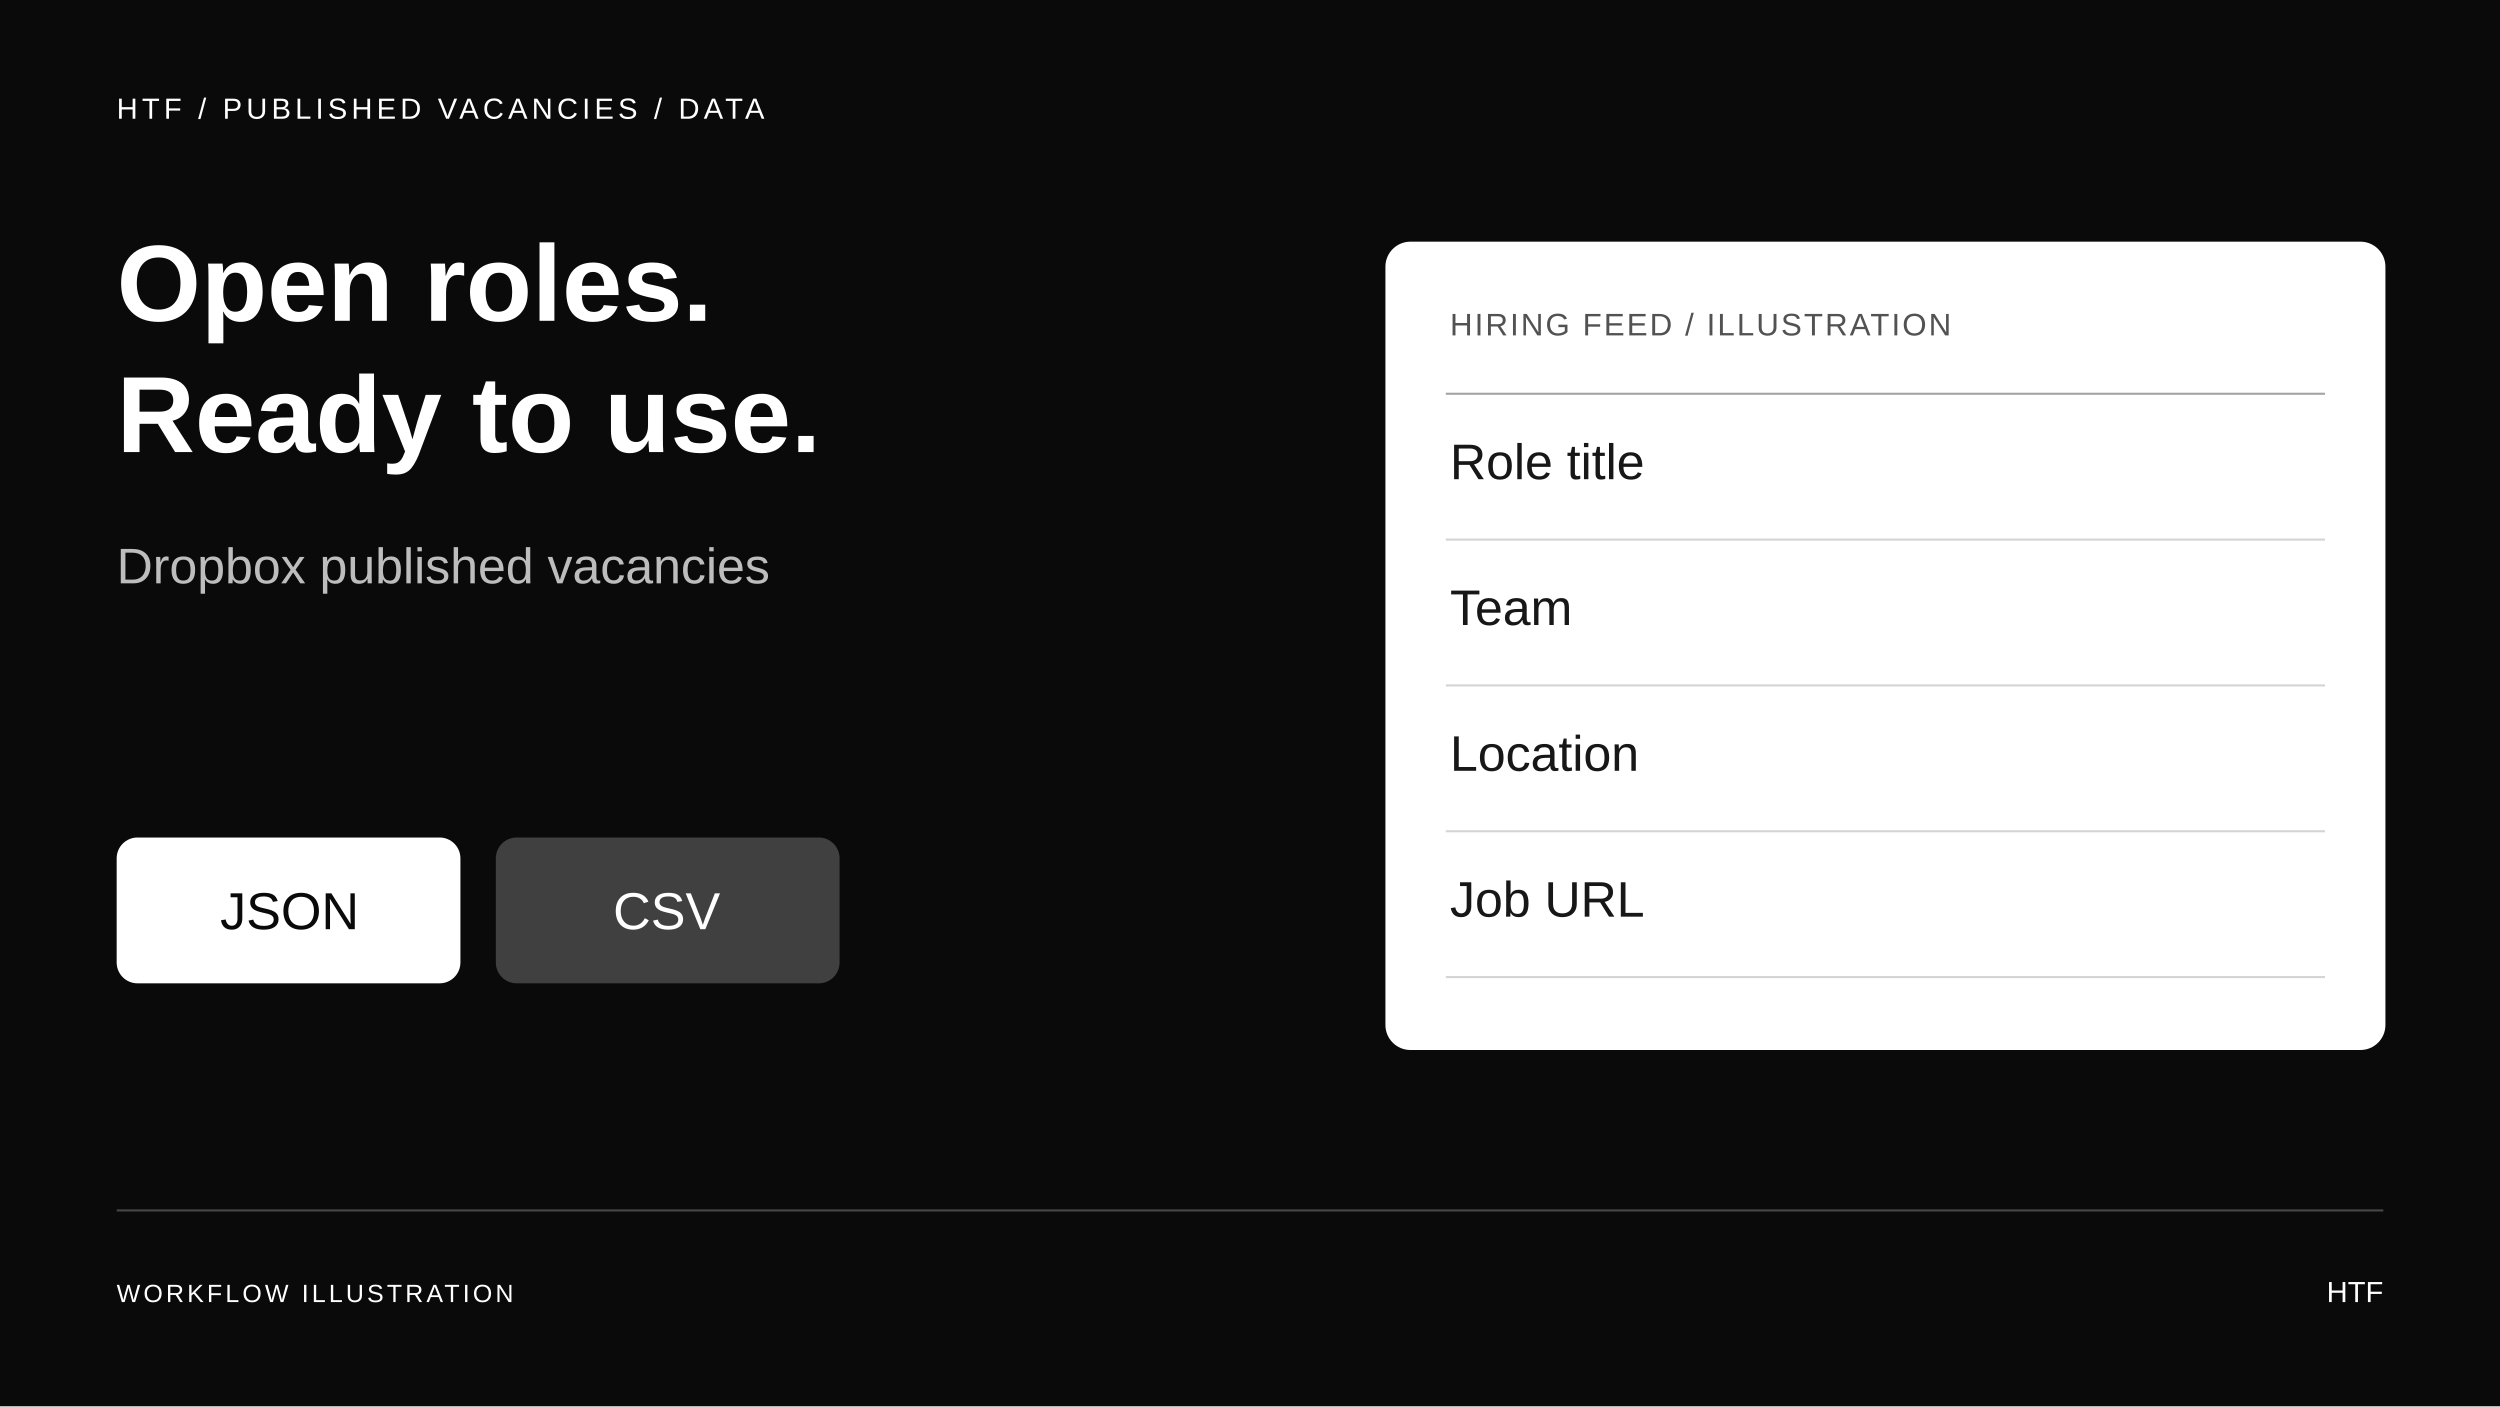
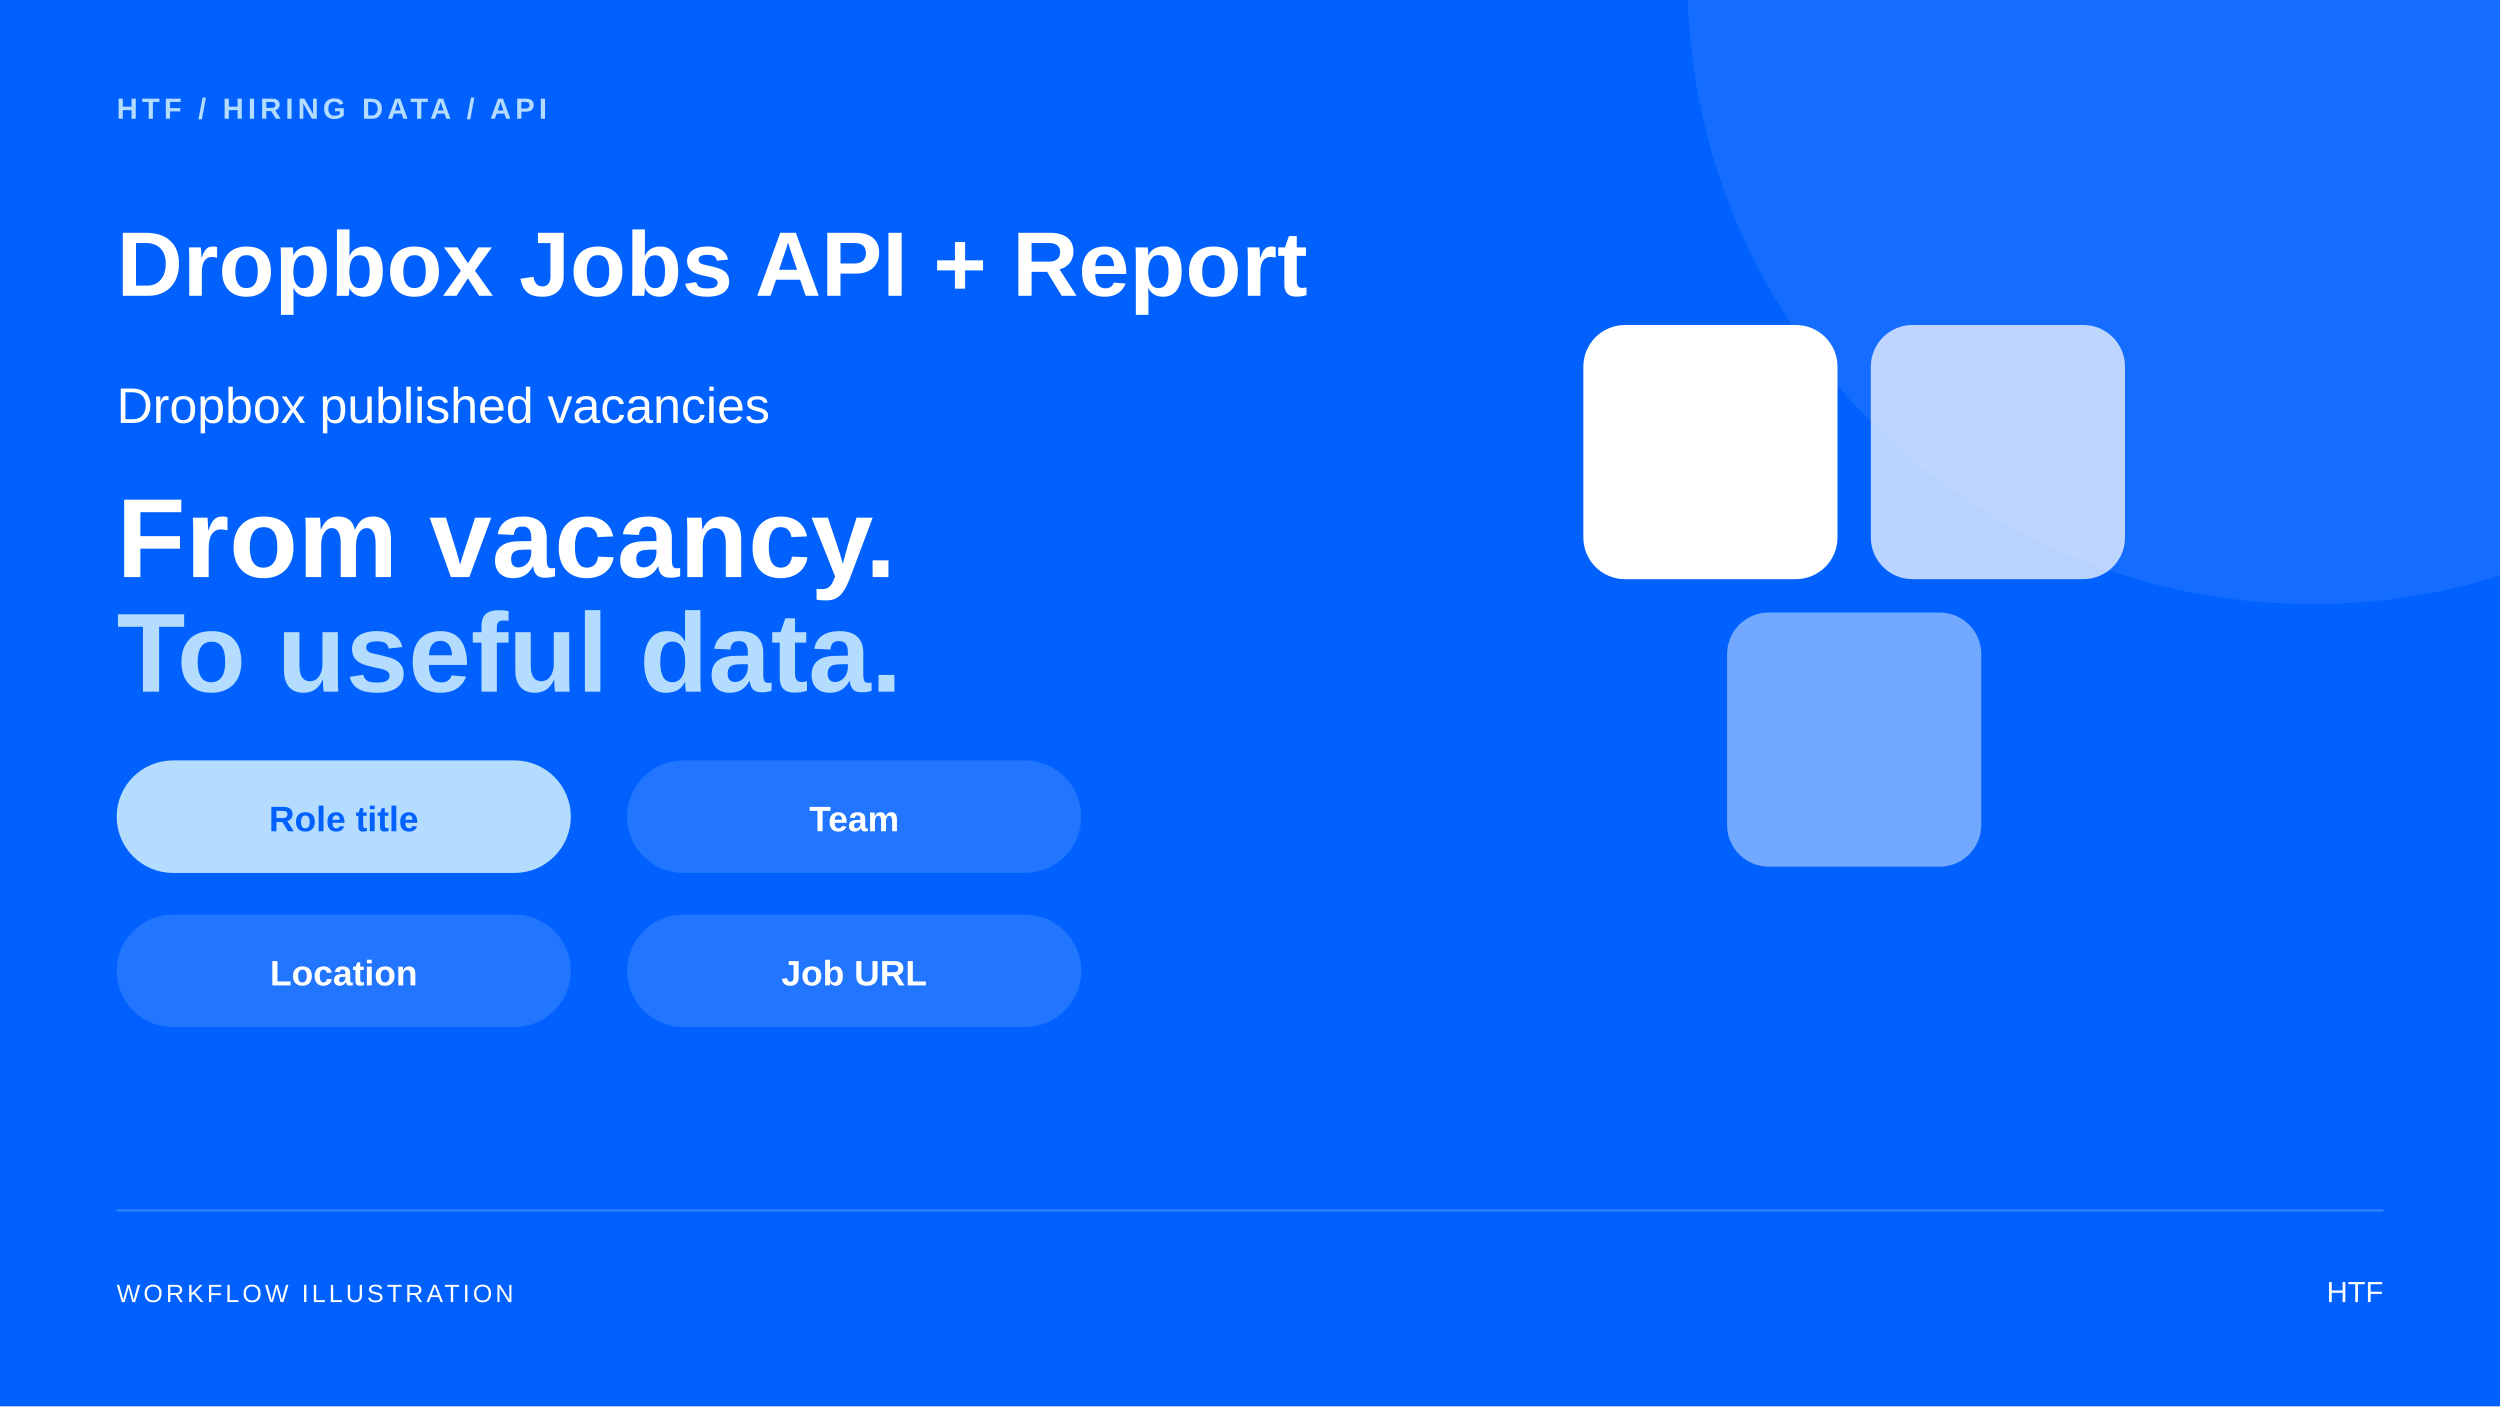
<svg xmlns="http://www.w3.org/2000/svg" width="1200" height="675" viewBox="0 0 1200 675" role="img">
-   <rect width="1200" height="675" fill="#0a0a0a" />
-   <text x="56" y="57" fill="#ffffff" font-family="Arial,sans-serif" font-size="14" letter-spacing="2">HTF / PUBLISHED VACANCIES / DATA</text>
-   <text x="56" y="154" fill="#ffffff" font-family="Arial,sans-serif" font-size="52" font-weight="700">Open roles.</text>
-   <text x="56" y="217" fill="#ffffff" font-family="Arial,sans-serif" font-size="52" font-weight="700">Ready to use.</text>
-   <text x="56" y="280" fill="#bdbdbd" font-family="Arial,sans-serif" font-size="24">Dropbox published vacancies</text>
-   <rect x="665" y="116" width="480" height="388" rx="12" fill="#ffffff" />
-   <text x="696" y="161" fill="#525252" font-family="Arial,sans-serif" font-size="15" letter-spacing="1">HIRING FEED / ILLUSTRATION</text>
-   <path d="M694 189H1116" fill="none" stroke="#a3a3a3" />
-   <text x="696" y="230" fill="#171717" font-family="Arial,sans-serif" font-size="24">Role title</text>
-   <path d="M694 259H1116" fill="none" stroke="#d4d4d4" />
-   <text x="696" y="300" fill="#171717" font-family="Arial,sans-serif" font-size="24">Team</text>
-   <path d="M694 329H1116" fill="none" stroke="#d4d4d4" />
-   <text x="696" y="370" fill="#171717" font-family="Arial,sans-serif" font-size="24">Location</text>
-   <path d="M694 399H1116" fill="none" stroke="#d4d4d4" />
-   <text x="696" y="440" fill="#171717" font-family="Arial,sans-serif" font-size="24">Job URL</text>
-   <path d="M694 469H1116" fill="none" stroke="#d4d4d4" />
-   <rect x="56" y="402" width="165" height="70" rx="10" fill="#ffffff" />
-   <text x="139" y="446" fill="#0a0a0a" font-family="Arial,sans-serif" font-size="25" text-anchor="middle">JSON</text>
-   <rect x="238" y="402" width="165" height="70" rx="10" fill="#404040" />
-   <text x="320" y="446" fill="#ffffff" font-family="Arial,sans-serif" font-size="25" text-anchor="middle">CSV</text>
-   <path d="M56 581H1144" fill="none" stroke="#ffffff" opacity=".25" />
+   <rect width="1200" height="675" fill="#0061ff" />
+   <circle cx="1110" cy="-10" r="300" fill="#ffffff" opacity=".08" />
+   <text x="56" y="57" fill="#b4dcff" font-family="Arial,sans-serif" font-size="14" font-weight="700" letter-spacing="2">HTF / HIRING DATA / API</text>
+   <text x="56" y="142" fill="#ffffff" font-family="Arial,sans-serif" font-size="44" font-weight="700">Dropbox Jobs API + Report</text>
+   <text x="56" y="203" fill="#ffffff" font-family="Arial,sans-serif" font-size="24">Dropbox published vacancies</text>
+   <text x="56" y="277" fill="#ffffff" font-family="Arial,sans-serif" font-size="54" font-weight="700">From vacancy.</text>
+   <text x="56" y="332" fill="#b4dcff" font-family="Arial,sans-serif" font-size="54" font-weight="700">To useful data.</text>
+   <g transform="translate(56 365)">
+     <rect width="218" height="54" rx="27" fill="#b4dcff" />
+     <text x="109" y="34" text-anchor="middle" fill="#0061ff" font-family="Arial,sans-serif" font-size="17" font-weight="700">Role title</text>
+   </g>
+   <g transform="translate(301 365)">
+     <rect width="218" height="54" rx="27" fill="rgba(255,255,255,.13)" />
+     <text x="109" y="34" text-anchor="middle" fill="#ffffff" font-family="Arial,sans-serif" font-size="17" font-weight="700">Team</text>
+   </g>
+   <g transform="translate(56 439)">
+     <rect width="218" height="54" rx="27" fill="rgba(255,255,255,.13)" />
+     <text x="109" y="34" text-anchor="middle" fill="#ffffff" font-family="Arial,sans-serif" font-size="17" font-weight="700">Location</text>
+   </g>
+   <g transform="translate(301 439)">
+     <rect width="218" height="54" rx="27" fill="rgba(255,255,255,.13)" />
+     <text x="109" y="34" text-anchor="middle" fill="#ffffff" font-family="Arial,sans-serif" font-size="17" font-weight="700">Job URL</text>
+   </g>
+   <g fill="#ffffff">
+     <rect x="760" y="156" width="122" height="122" rx="20" />
+     <rect x="898" y="156" width="122" height="122" rx="20" opacity=".72" />
+     <rect x="829" y="294" width="122" height="122" rx="20" opacity=".45" />
+   </g>
+   <path d="M56 581H1144" stroke="#ffffff" opacity=".2" />
  <text x="56" y="625" fill="#ffffff" font-family="Arial,sans-serif" font-size="12" letter-spacing="1.5">WORKFLOW ILLUSTRATION</text>
  <text x="1144" y="625" fill="#ffffff" font-family="Arial,sans-serif" font-size="14" text-anchor="end">HTF</text>
</svg>
